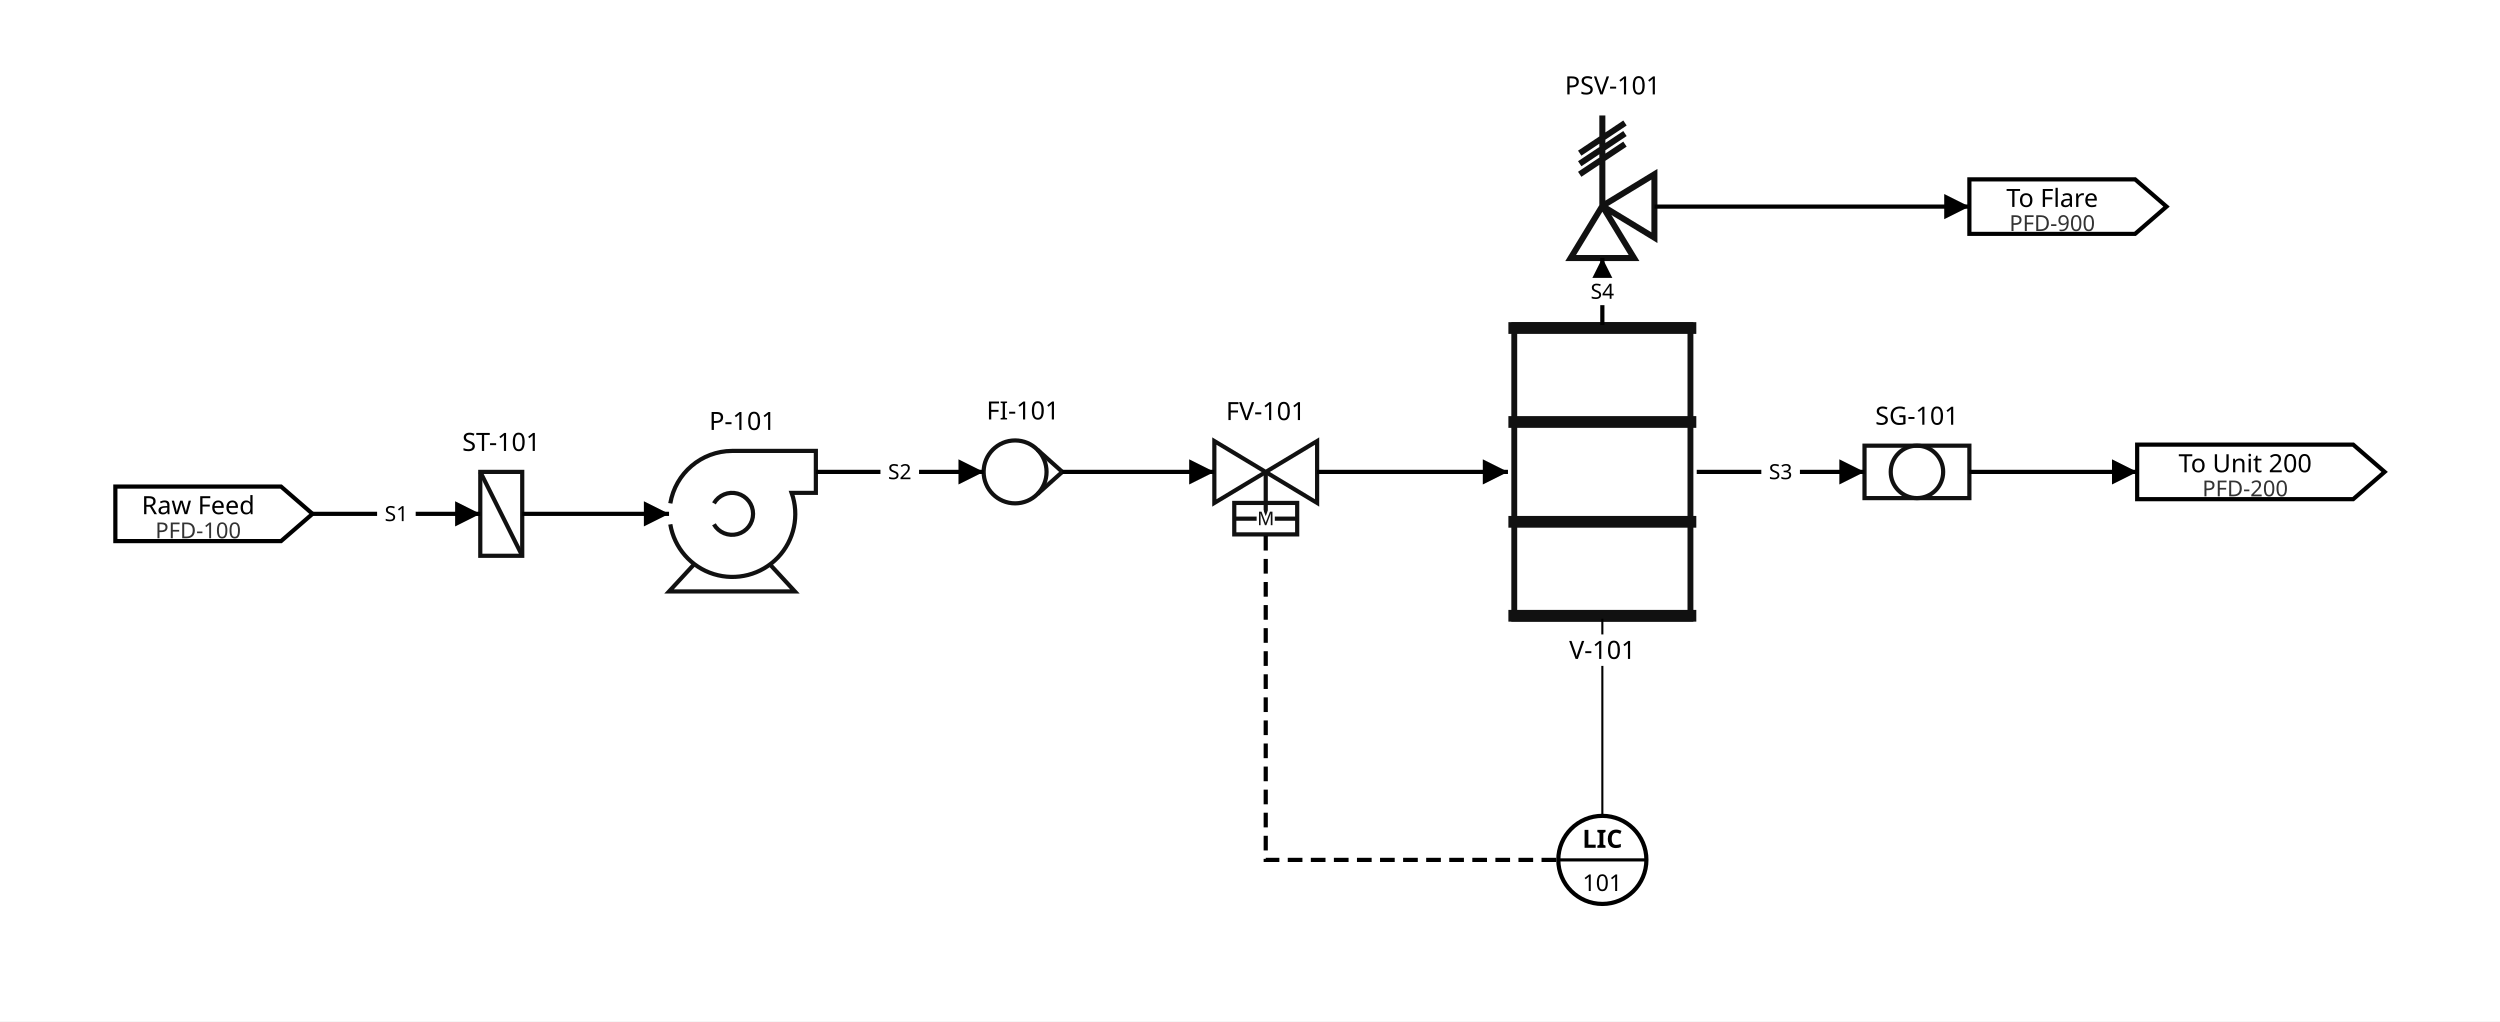
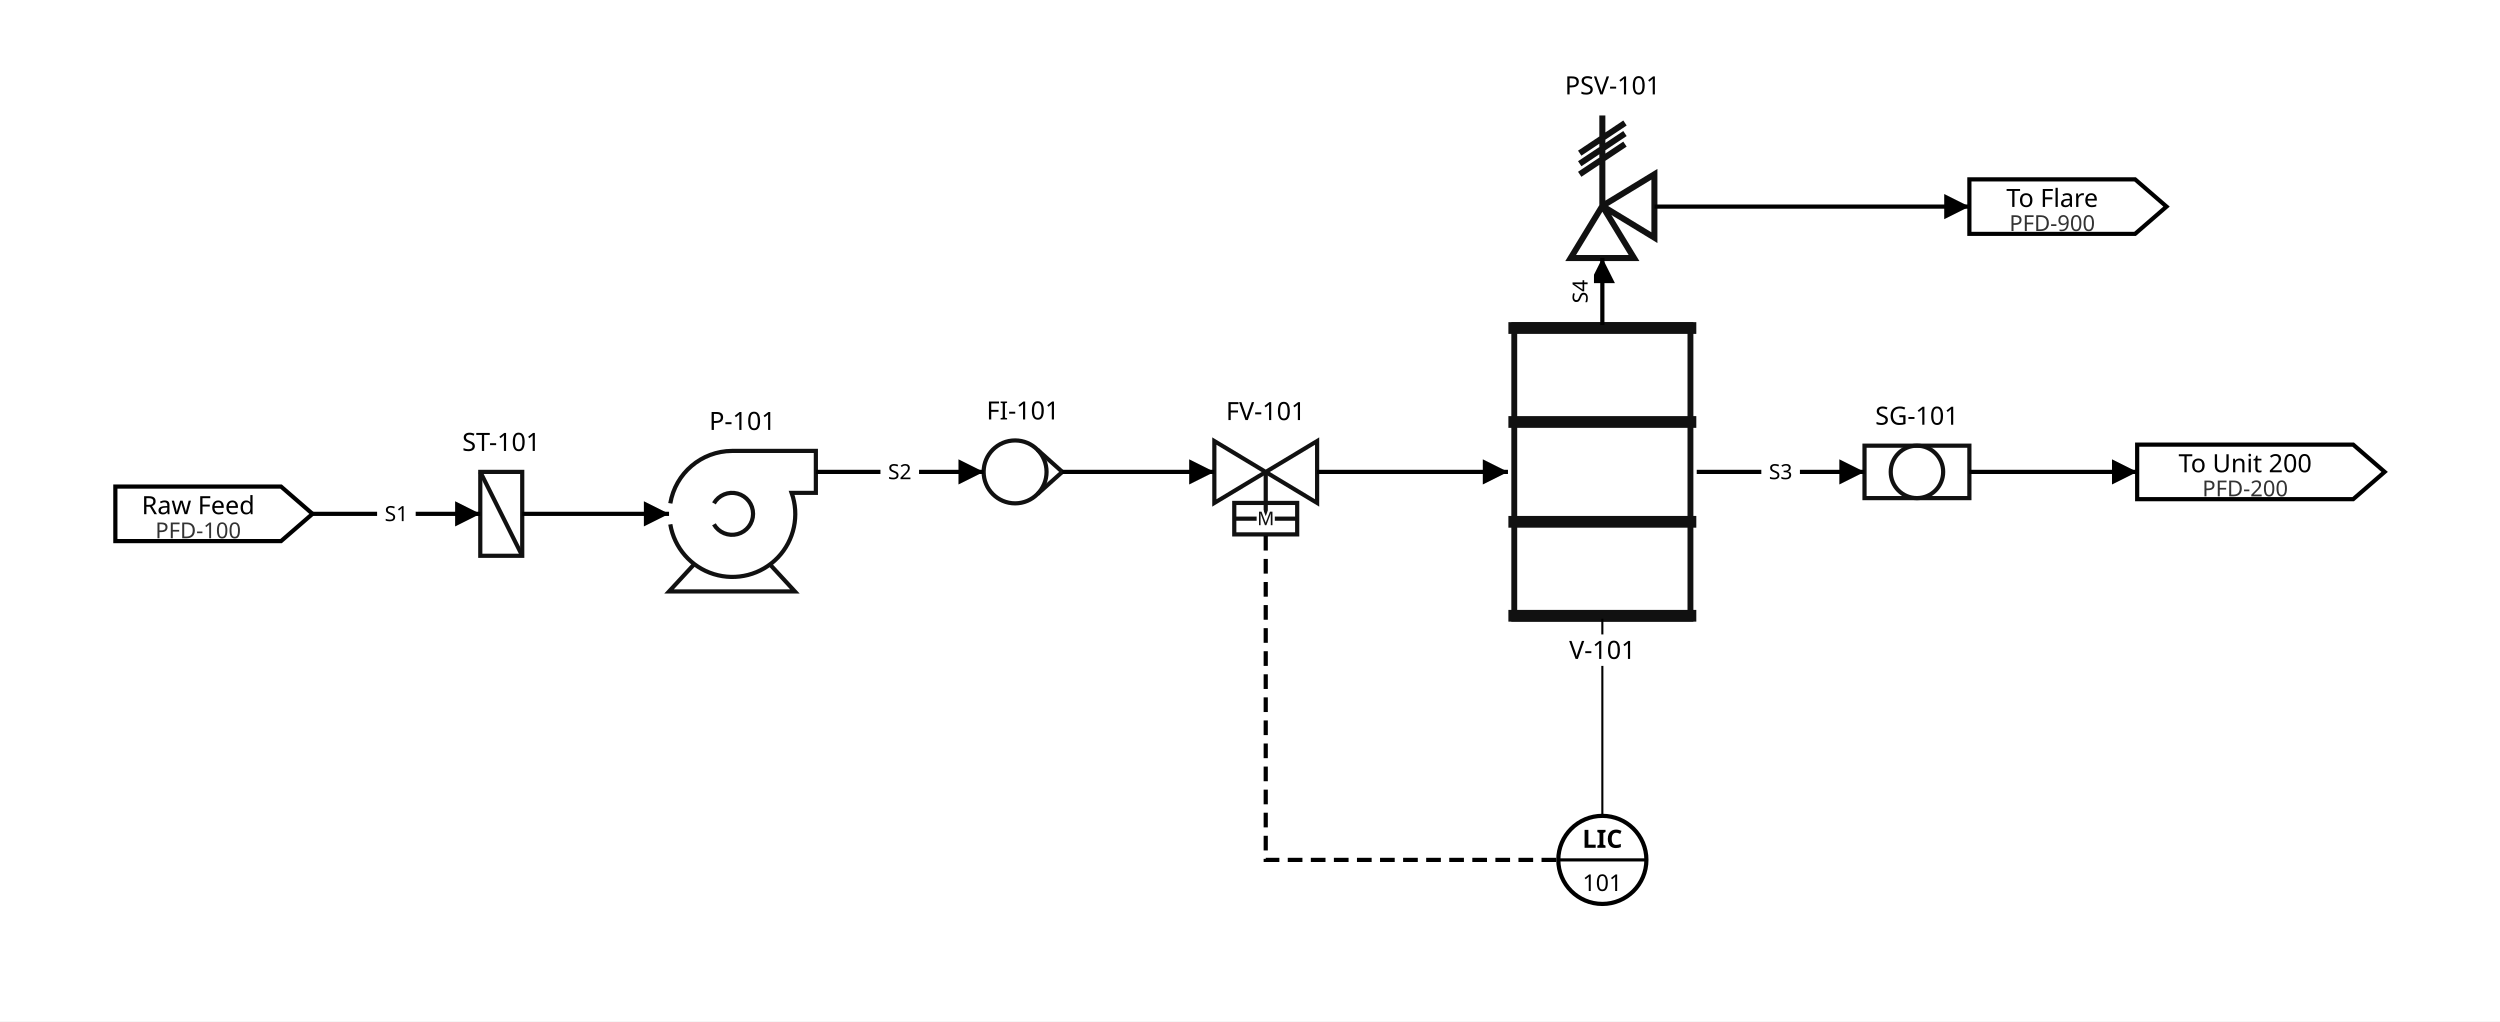
<svg xmlns="http://www.w3.org/2000/svg" width="1192" height="487" viewBox="-39.0 55.0 1192.0 487.0">
  <rect x="-39.0" y="55.0" width="1192.0" height="487.0" fill="white" />
  <defs>
    <marker id="arrow_black" viewBox="0 0 10 10" refX="10" refY="5" markerWidth="12" markerHeight="12" markerUnits="userSpaceOnUse" orient="auto-start-reverse">
      <path d="M 0 0 L 10 5 L 0 10 z" fill="black" />
    </marker>
    <symbol id="sym_fitting_rotameter" viewBox="0 0 37.5 30.0" overflow="visible">
      <g transform="scale(0.5)">
        <path d="M 51.5 9.0 L 75.0 30.0 L 51.5 51.0" fill="none" stroke="#111" stroke-width="4.0" />
        <ellipse cx="30.0" cy="30.0" rx="30.0" ry="30.0" fill="none" stroke="#111" stroke-width="4.0" />
      </g>
    </symbol>
    <symbol id="sym_fitting_sight_glass" viewBox="0 0 50.0 25.0" overflow="visible">
      <g transform="scale(0.5)">
        <rect x="0.0" y="0.0" width="100.0" height="50.0" fill="none" stroke="#111" stroke-width="4.0" />
        <ellipse cx="50.0" cy="25.0" rx="25.0" ry="25.0" fill="none" stroke="#111" stroke-width="4.0" />
      </g>
    </symbol>
    <symbol id="sym_fitting_strainer" viewBox="0 0 20.0 40.0" overflow="visible">
      <g transform="scale(0.5)">
        <rect x="0.0" y="0.0" width="40.0" height="80.0" fill="none" stroke="#111" stroke-width="4.0" />
        <path d="M 0.0 0.0 L 40.0 80.0" fill="none" stroke="#111" stroke-width="4.0" />
      </g>
    </symbol>
    <symbol id="sym_instrument_panel" viewBox="0 0 44.0 44.0" overflow="visible">
      <circle cx="22" cy="22" r="21" fill="white" stroke="black" stroke-width="2" />
      <line x1="1" y1="22" x2="43" y2="22" stroke="black" stroke-width="1.5" />
    </symbol>
    <symbol id="sym_pump" viewBox="0 0 70.0 67.0" overflow="visible">
      <path d="M 12.0 54.0 L 0.0 67.0 L 60.0 67.0 L 48.0 54.0" fill="none" stroke="#111" stroke-width="2.0" />
      <path d="M 0.6 25.0 A 30.0 30.0 0.0 0 1 30.0 0.0 L 70.0 0.0 L 70.0 20.0 L 58.45 20.0 A 30.0 30.0 0.0 0 1 51.859 50.83 A 30.0 30.0 0.0 0 1 21.341 58.742 A 30.0 30.0 0.0 0 1 0.6 35.0" fill="none" stroke="#111" stroke-width="2.0" />
      <path d="M 21.4 25.0 A 10.0 10.0 0.0 1 1 21.4 35.0" fill="none" stroke="#111" stroke-width="2.0" />
    </symbol>
    <symbol id="sym_valve_motor_ty" viewBox="0 0 49.0 44.5" overflow="visible">
      <g transform="scale(0.5)">
        <path d="M 0.0 89.0 L 0.0 30.0 L 98.0 89.0 L 98.0 30.0 Z" fill="none" stroke="#111" stroke-width="4.0" />
        <rect x="19.0" y="0.0" width="60.0" height="30.0" fill="none" stroke="#111" stroke-width="4.0" />
        <path d="M 49.0 15.0 L 49.0 59.0 M 19.0 15.0 L 79.0 15.0" fill="none" stroke="#111" stroke-width="4.0" />
        <g transform="translate(0, 30.2) scale(1, -1)">
          <text x="49.0" y="21.4" font-family="sans-serif" font-size="18.0" text-anchor="middle" fill="white" stroke="white" stroke-width="4.5" stroke-linejoin="round">M</text>
        </g>
        <g transform="translate(0, 30.2) scale(1, -1)">
          <text x="49.0" y="21.4" font-family="sans-serif" font-size="18.0" text-anchor="middle" fill="#111">M</text>
        </g>
      </g>
    </symbol>
    <symbol id="sym_valve_psv" viewBox="0 0 27.8 47.2" overflow="visible">
      <g transform="scale(0.5)">
        <path d="M 0.0 94.5 L 21.0 60.0 L 55.5 39.0 L 55.5 81.0 L 21.0 60.0 L 42.0 94.5 Z M 21.0 61.0 L 21.0 0.0 M 6.0 39.0 L 36.0 19.0 M 6.0 32.0 L 36.0 12.0 M 6.0 25.0 L 36.0 5.0" fill="none" stroke="#111" stroke-width="4.0" />
      </g>
    </symbol>
    <symbol id="sym_vessel" viewBox="0 0 62.0 100.0" overflow="visible">
      <rect x="1.0" y="0.0" width="60.0" height="100.0" fill="none" stroke="#111" stroke-width="2.0" />
      <rect x="0.0" y="0.0" width="62.0" height="2.0" fill="none" stroke="#111" stroke-width="2.0" />
      <rect x="0.0" y="32.0" width="62.0" height="2.0" fill="none" stroke="#111" stroke-width="2.0" />
      <rect x="0.0" y="66.0" width="62.0" height="2.0" fill="none" stroke="#111" stroke-width="2.0" />
      <rect x="0.0" y="98.0" width="62.0" height="2.0" fill="none" stroke="#111" stroke-width="2.0" />
    </symbol>
  </defs>
  <g id="units">
    <polygon points="16.0,287 95,287 110,300 95,313 16.0,313" fill="transparent" stroke="black" stroke-width="2" />
    <text x="55.5" y="296" font-family="sans-serif" font-size="12" text-anchor="middle" dominant-baseline="middle">Raw Feed</text>
    <text x="55.5" y="308" font-family="sans-serif" font-size="10.5" text-anchor="middle" dominant-baseline="middle" fill="#333">PFD-100</text>
    <use href="#sym_fitting_strainer" x="190" y="280" width="20.0" height="40.0" />
    <use href="#sym_pump" x="280" y="270" width="70.0" height="67.0" />
    <use href="#sym_fitting_rotameter" x="430" y="265" width="37.5" height="30.0" />
    <use href="#sym_valve_motor_ty" x="540" y="265.3" width="49.0" height="44.5" transform="translate(0, 575.1) scale(1, -1)" />
    <use href="#sym_vessel" x="680" y="210" width="90" height="140" />
    <use href="#sym_valve_psv" x="709.89" y="110" width="40" height="68" />
    <polygon points="900,140.508 979.0,140.508 994.0,153.508 979.0,166.508 900,166.508" fill="transparent" stroke="black" stroke-width="2" />
    <text x="939.5" y="149.508" font-family="sans-serif" font-size="12" text-anchor="middle" dominant-baseline="middle">To Flare</text>
    <text x="939.5" y="161.508" font-family="sans-serif" font-size="10.5" text-anchor="middle" dominant-baseline="middle" fill="#333">PFD-900</text>
    <use href="#sym_fitting_sight_glass" x="850" y="267.5" width="50.0" height="25.0" />
    <polygon points="980,267 1083.0,267 1098.0,280 1083.0,293 980,293" fill="transparent" stroke="black" stroke-width="2" />
    <text x="1031.5" y="276" font-family="sans-serif" font-size="12" text-anchor="middle" dominant-baseline="middle">To Unit 200</text>
    <text x="1031.5" y="288" font-family="sans-serif" font-size="10.5" text-anchor="middle" dominant-baseline="middle" fill="#333">PFD-200</text>
  </g>
  <g id="streams">
    <path d="M 110.0,300.0 L 190.0,300.0" fill="none" stroke="black" stroke-width="2" marker-end="url(#arrow_black)" />
    <path d="M 210.0,300.0 L 280.0,300.0" fill="none" stroke="black" stroke-width="2" marker-end="url(#arrow_black)" />
    <path d="M 350.0,280.0 L 430.0,280.0" fill="none" stroke="black" stroke-width="2" marker-end="url(#arrow_black)" />
    <path d="M 467.5,280.0 L 540.0,280.0" fill="none" stroke="black" stroke-width="2" marker-end="url(#arrow_black)" />
    <path d="M 589.0,280.0 L 680.0,280.0" fill="none" stroke="black" stroke-width="2" marker-end="url(#arrow_black)" />
    <path d="M 770.0,280.0 L 850.0,280.0" fill="none" stroke="black" stroke-width="2" marker-end="url(#arrow_black)" />
    <path d="M 900.0,280.0 L 980,280.0" fill="none" stroke="black" stroke-width="2" marker-end="url(#arrow_black)" />
    <path d="M 725.0,210.0 L 725.0,178.0" fill="none" stroke="black" stroke-width="2" marker-end="url(#arrow_black)" />
    <path d="M 749.892,153.508 L 900,153.508" fill="none" stroke="black" stroke-width="2" marker-end="url(#arrow_black)" />
    <path d="M 703.0,465.0 L 564.5,465.0 L 564.5,309.8" fill="none" stroke="black" stroke-width="2" stroke-dasharray="7,4" />
    <rect x="140.8" y="293.5" width="18.4" height="13.0" fill="white" />
    <text x="150.0" y="300.0" font-family="sans-serif" font-size="10" text-anchor="middle" dominant-baseline="middle" fill="black">S1</text>
    <rect x="380.8" y="273.5" width="18.4" height="13.0" fill="white" />
    <text x="390.0" y="280.0" font-family="sans-serif" font-size="10" text-anchor="middle" dominant-baseline="middle" fill="black">S2</text>
    <rect x="800.8" y="273.5" width="18.4" height="13.0" fill="white" />
    <text x="810.0" y="280.0" font-family="sans-serif" font-size="10" text-anchor="middle" dominant-baseline="middle" fill="black">S3</text>
-     <rect x="715.8" y="187.5" width="18.4" height="13.0" fill="white" />
-     <text x="725.0" y="194.0" font-family="sans-serif" font-size="10" text-anchor="middle" dominant-baseline="middle" fill="black">S4</text>
+     <rect x="708.0" y="184.8" width="13.0" height="18.4" fill="white" />
+     <text x="714.5" y="194.0" font-family="sans-serif" font-size="10" text-anchor="middle" dominant-baseline="middle" fill="black" transform="rotate(-90, 714.5, 194.0)">S4</text>
  </g>
  <g id="instrument_taps">
    <line x1="725" y1="350" x2="725" y2="465" stroke="black" stroke-width="1" />
  </g>
  <g id="instruments">
    <use href="#sym_instrument_panel" x="703" y="443" width="44.0" height="44.0" />
    <text x="725.0" y="455.0" font-family="sans-serif" font-size="12" font-weight="bold" text-anchor="middle" dominant-baseline="middle">LIC</text>
    <text x="725.0" y="476.0" font-family="sans-serif" font-size="11" text-anchor="middle" dominant-baseline="middle">101</text>
  </g>
  <g id="unit_labels">
    <rect x="176.2" y="258.0" width="47.6" height="15.0" fill="white" />
    <text x="200.0" y="270" font-family="sans-serif" font-size="12" text-anchor="middle" dominant-baseline="baseline">ST-101</text>
    <rect x="294.5" y="248.0" width="41.0" height="15.0" fill="white" />
    <text x="315.0" y="260" font-family="sans-serif" font-size="12" text-anchor="middle" dominant-baseline="baseline">P-101</text>
    <rect x="424.9" y="243.0" width="47.6" height="15.0" fill="white" />
    <text x="448.75" y="255" font-family="sans-serif" font-size="12" text-anchor="middle" dominant-baseline="baseline">FI-101</text>
    <rect x="540.7" y="243.3" width="47.6" height="15.0" fill="white" />
    <text x="564.5" y="255.3" font-family="sans-serif" font-size="12" text-anchor="middle" dominant-baseline="baseline">FV-101</text>
    <rect x="704.5" y="357.5" width="41.0" height="15.0" fill="white" />
    <text x="725.0" y="365" font-family="sans-serif" font-size="12" text-anchor="middle" dominant-baseline="middle">V-101</text>
    <rect x="702.8" y="88.0" width="54.2" height="15.0" fill="white" />
    <text x="729.892" y="100" font-family="sans-serif" font-size="12" text-anchor="middle" dominant-baseline="baseline">PSV-101</text>
    <rect x="851.2" y="245.5" width="47.6" height="15.0" fill="white" />
    <text x="875.0" y="257.5" font-family="sans-serif" font-size="12" text-anchor="middle" dominant-baseline="baseline">SG-101</text>
  </g>
</svg>
